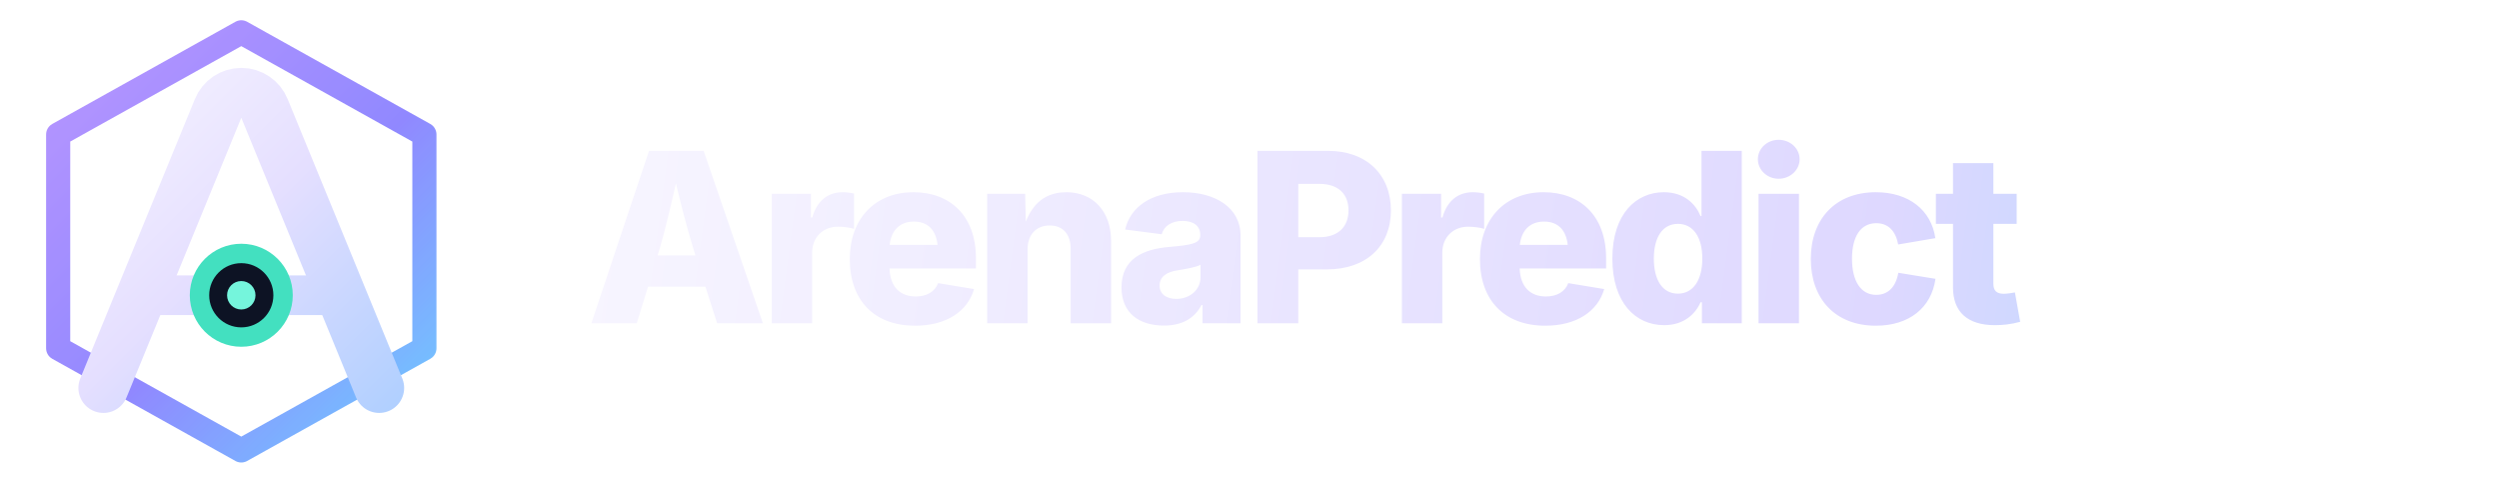
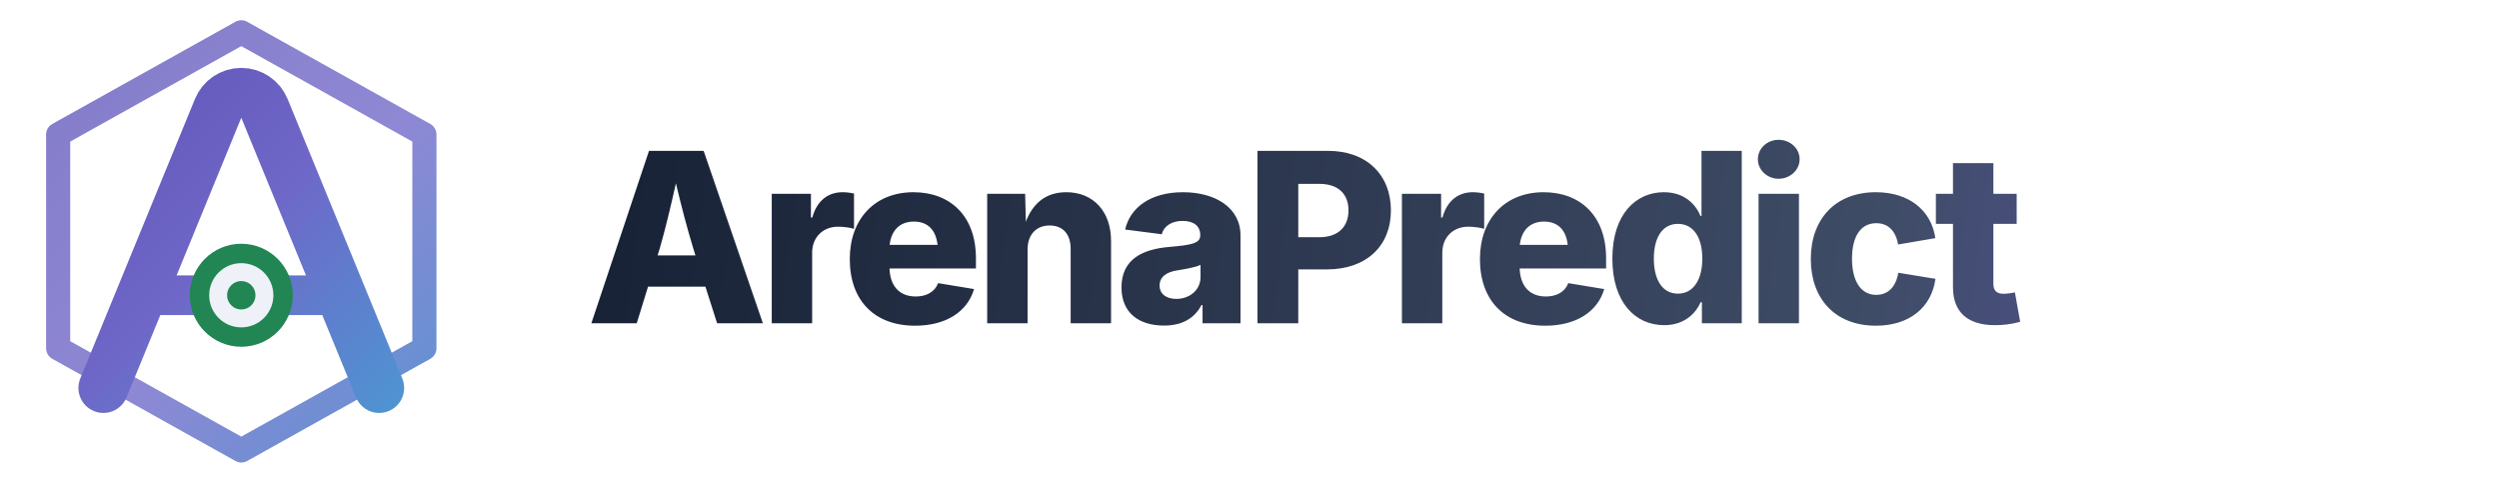
<svg xmlns="http://www.w3.org/2000/svg" viewBox="0 0 290 56" fill="none" role="img" aria-labelledby="arena-predict-logo-title">
  <defs>
    <linearGradient id="logo-edge" x1="4" y1="4" x2="52" y2="52" gradientUnits="userSpaceOnUse">
-       <stop stop-color="#A879FF" />
-       <stop offset="0.55" stop-color="#7167FF" />
-       <stop offset="1" stop-color="#42C5FF" />
+       <stop stop-color="#5F55B8" />
+       <stop offset="0.55" stop-color="#6F67C8" />
+       <stop offset="1" stop-color="#2B73C5" />
    </linearGradient>
    <linearGradient id="logo-letter" x1="9" y1="9" x2="47" y2="47" gradientUnits="userSpaceOnUse">
-       <stop stop-color="#F7F5FF" />
-       <stop offset="0.48" stop-color="#E5DFFF" />
-       <stop offset="1" stop-color="#AFCFFF" />
+       <stop stop-color="#5F55B8" />
+       <stop offset="0.48" stop-color="#6F67C8" />
+       <stop offset="1" stop-color="#4E95D2" />
    </linearGradient>
    <linearGradient id="logo-word" x1="70" y1="16" x2="281" y2="44" gradientUnits="userSpaceOnUse">
-       <stop stop-color="#F7F5FF" />
-       <stop offset="0.7" stop-color="#DED8FF" />
-       <stop offset="1" stop-color="#A9D7FF" />
+       <stop stop-color="#182236" />
+       <stop offset="0.7" stop-color="#3F4C66" />
+       <stop offset="1" stop-color="#5F55B8" />
    </linearGradient>
  </defs>
  <path d="M28 3.75 49.25 15.6v24.8L28 52.25 6.75 40.4V15.6L28 3.75Z" stroke="url(#logo-edge)" stroke-width="2.8" stroke-linejoin="round" opacity="0.78" />
  <path d="m12 45 13.3-32.4a2.91 2.91 0 0 1 5.4 0L44 45" stroke="url(#logo-letter)" stroke-width="5.8" stroke-linecap="round" stroke-linejoin="round" />
  <path d="M18.25 34.25h4.8M32.95 34.25h4.8" stroke="url(#logo-letter)" stroke-width="4.6" stroke-linecap="round" />
-   <circle cx="28" cy="34.25" r="4.85" fill="#0D1324" stroke="#43E0C0" stroke-width="2.25" />
-   <circle cx="28" cy="34.25" r="1.65" fill="#75F5DC" />
+   <circle cx="28" cy="34.25" r="4.85" fill="#EEF1F7" stroke="#218653" stroke-width="2.25" />
+   <circle cx="28" cy="34.25" r="1.65" fill="#218653" />
  <text x="68" y="37.5" fill="url(#logo-word)" font-family="Inter, ui-sans-serif, system-ui, -apple-system, BlinkMacSystemFont, 'Segoe UI', sans-serif" font-size="27.5" font-weight="760" letter-spacing="-1.15">ArenaPredict</text>
</svg>
